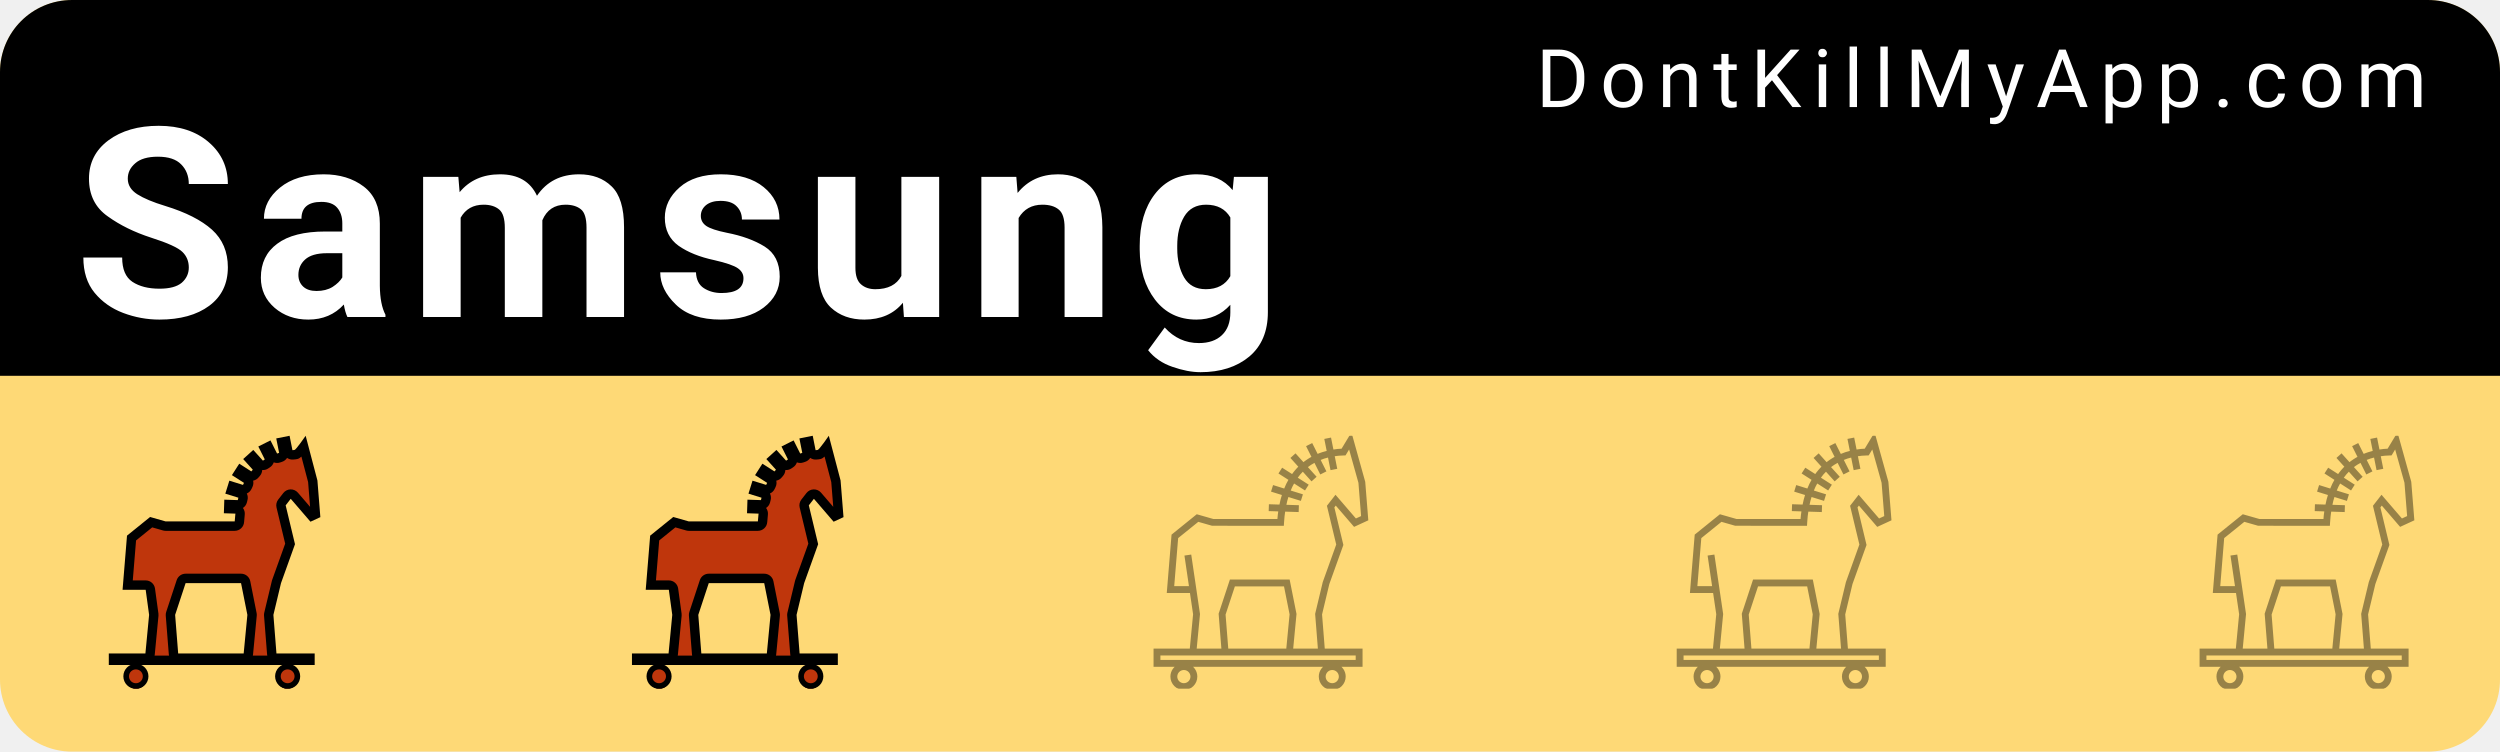
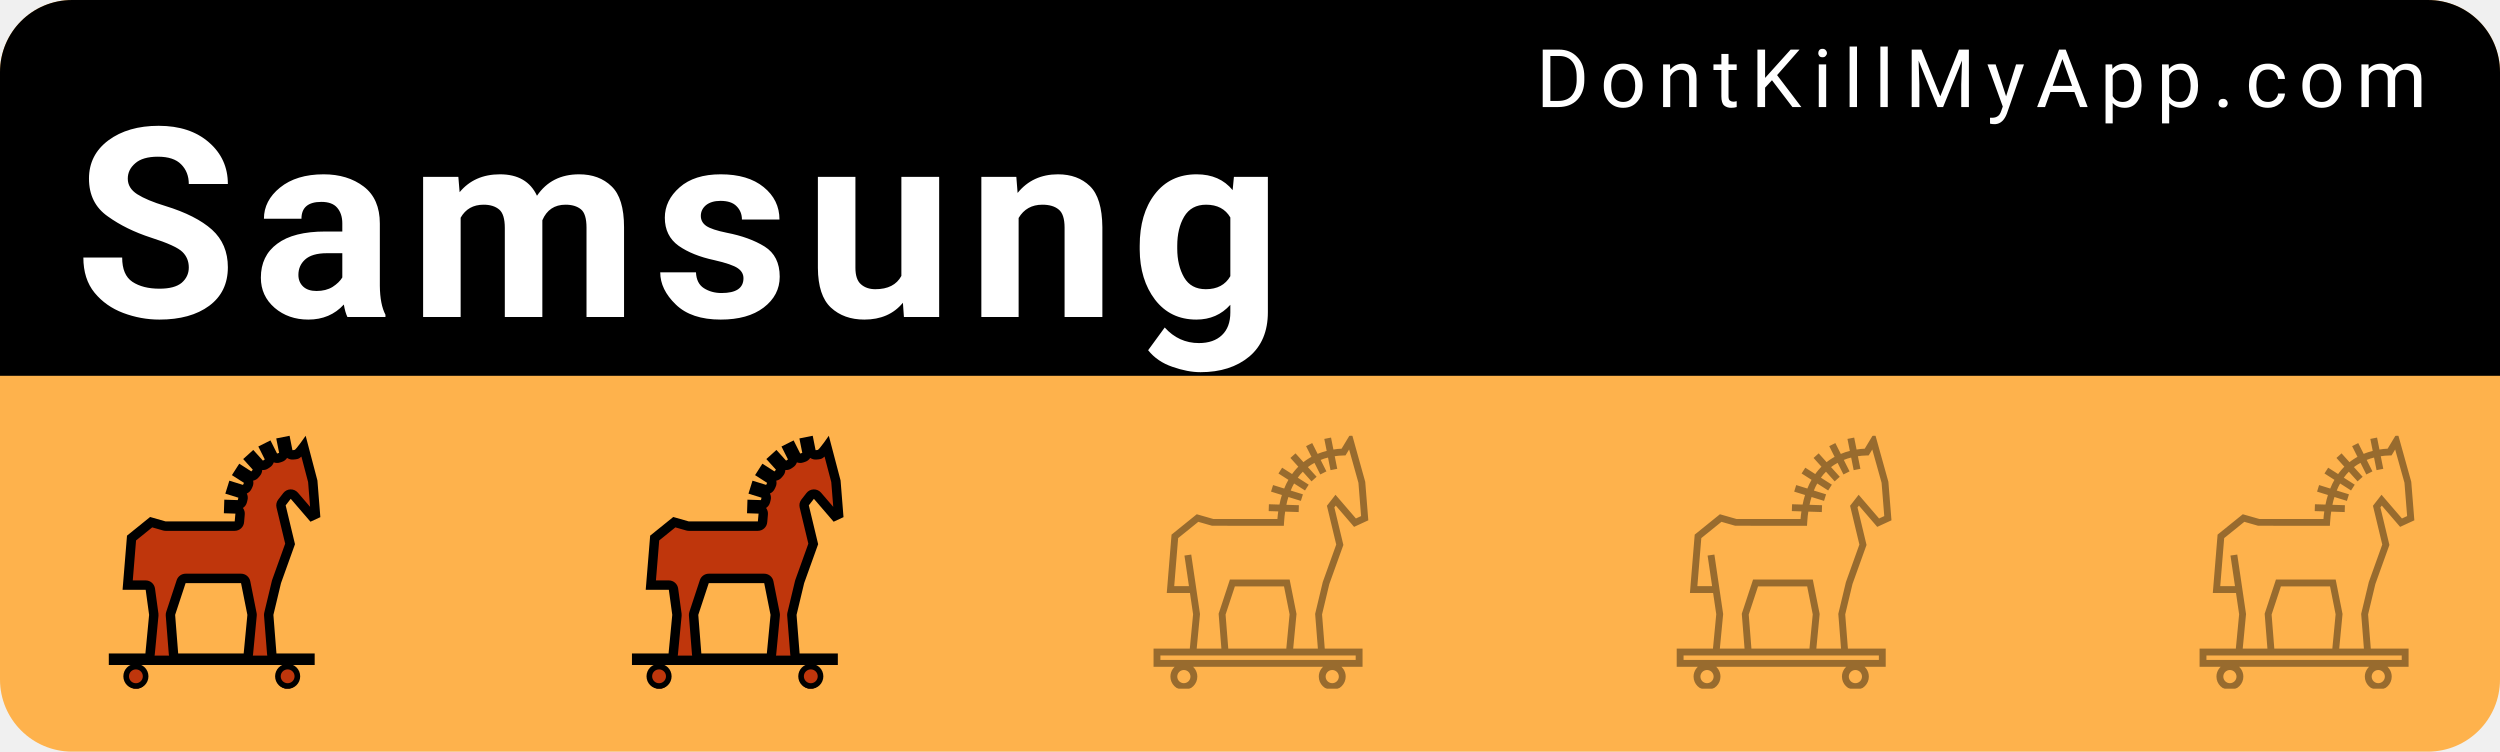
<svg xmlns="http://www.w3.org/2000/svg" width="153mm" height="46mm" viewBox="0 0 153 46" version="1.1" id="svg8">
  <defs id="defs2" />
  <g id="layer1" transform="translate(0,-251)">
-     <rect style="color:#000000;clip-rule:nonzero;display:inline;overflow:visible;visibility:visible;opacity:1;isolation:auto;mix-blend-mode:normal;color-interpolation:sRGB;color-interpolation-filters:linearRGB;solid-color:#000000;solid-opacity:1;fill:#fed976;fill-opacity:1;fill-rule:nonzero;stroke:none;stroke-width:0.529;stroke-linecap:round;stroke-linejoin:miter;stroke-miterlimit:4;stroke-dasharray:none;stroke-dashoffset:0;stroke-opacity:1;color-rendering:auto;image-rendering:auto;shape-rendering:auto;text-rendering:auto;enable-background:accumulate" id="bkg" width="153" height="46" x="6.5503158e-15" y="251" rx="4.416" ry="4.416" />
+     <rect style="color:#000000;clip-rule:nonzero;display:inline;overflow:visible;visibility:visible;opacity:1;isolation:auto;mix-blend-mode:normal;color-interpolation:sRGB;color-interpolation-filters:linearRGB;solid-color:#000000;solid-opacity:1;fill:#feb24c;fill-opacity:1;fill-rule:nonzero;stroke:none;stroke-width:0.529;stroke-linecap:round;stroke-linejoin:miter;stroke-miterlimit:4;stroke-dasharray:none;stroke-dashoffset:0;stroke-opacity:1;color-rendering:auto;image-rendering:auto;shape-rendering:auto;text-rendering:auto;enable-background:accumulate" id="bkg" width="153" height="46" x="6.5503158e-15" y="251" rx="4.416" ry="4.416" />
    <path style="color:#000000;clip-rule:nonzero;display:inline;overflow:visible;visibility:visible;opacity:1;isolation:auto;mix-blend-mode:normal;color-interpolation:sRGB;color-interpolation-filters:linearRGB;solid-color:#000000;solid-opacity:1;fill:#000000;fill-opacity:1;fill-rule:nonzero;stroke:none;stroke-width:2;stroke-linecap:round;stroke-linejoin:miter;stroke-miterlimit:4;stroke-dasharray:none;stroke-dashoffset:0;stroke-opacity:1;color-rendering:auto;image-rendering:auto;shape-rendering:auto;text-rendering:auto;enable-background:accumulate" d="M 16.689,0 C 7.443,0 0,7.443 0,16.689 V 86.93 H 578.268 V 16.689 C 578.268,7.443 570.824,0 561.578,0 Z" id="bkgtop" transform="matrix(0.2645833,0,0,0.2645833,0,251)" />
    <text xml:space="preserve" style="font-style:normal;font-variant:normal;font-weight:300;font-stretch:normal;font-size:9.648px;line-height:0%;font-family:Roboto;-inkscape-font-specification:'Roboto Light';text-align:start;letter-spacing:0.685px;word-spacing:0px;writing-mode:lr-tb;text-anchor:start;fill:#ffffff;fill-opacity:1;stroke:none;stroke-width:0.201px;stroke-linecap:butt;stroke-linejoin:miter;stroke-opacity:1" x="94.007" y="257.55" id="link">
      <tspan id="tspan817" x="94.007" y="257.55" style="font-style:normal;font-variant:normal;font-weight:normal;font-stretch:normal;font-size:4.939px;font-family:Roboto;-inkscape-font-specification:Roboto;fill:#ffffff;stroke-width:0.201px">DontKillMyApp.com</tspan>
    </text>
    <text xml:space="preserve" style="font-style:normal;font-variant:normal;font-weight:bold;font-stretch:normal;font-size:12.7px;line-height:0%;font-family:Roboto;-inkscape-font-specification:'Roboto Bold';text-align:start;letter-spacing:0.902px;word-spacing:0px;writing-mode:lr-tb;text-anchor:start;fill:#ffffff;fill-opacity:1;stroke:none;stroke-width:0.265px;stroke-linecap:butt;stroke-linejoin:miter;stroke-opacity:1" x="4.538" y="270.402" id="vendor">
      <tspan id="tspan821" x="4.538" y="270.402" style="font-style:normal;font-variant:normal;font-weight:bold;font-stretch:normal;font-size:16.228px;font-family:Roboto;-inkscape-font-specification:'Roboto Bold';fill:#ffffff;stroke-width:0.265px">Samsung</tspan>
    </text>
    <g id="poo1" transform="matrix(0.01510025,0,0,0.01510025,5.393161,277.6693)">
      <svg version="1.1" x="0px" y="0px" viewBox="0 0 75.284 90" xml:space="preserve" id="svg14" width="1025" height="1025">
        <defs id="defs18" />
        <g id="g8" transform="translate(-12.358,-5)">
          <circle cx="75.88" cy="91.367" r="3.633" id="circle2" />
          <circle cx="22.104" cy="91.367" r="3.633" id="circle4" />
          <path d="M 70.933,68.74 73.642,57.429 78.616,43.583 75.297,29.754 77.107,27.43 84.123,35.584 87.642,33.96 86.598,20.908 82.413,5 c 0,0 -3.433,5.014 -3.983,5.058 -0.235,0.019 -0.476,0.041 -0.722,0.067 L 76.688,5 l -4.743,0.945 1.024,5.144 c -0.243,0.075 -0.487,0.155 -0.731,0.24 L 69.89,6.65 l -4.323,2.168 2.307,4.599 c -0.223,0.141 -0.444,0.287 -0.665,0.44 l -3.435,-3.814 -3.593,3.237 3.418,3.794 c -0.176,0.2 -0.351,0.402 -0.523,0.613 l -4.3,-2.751 -2.606,4.074 4.293,2.746 c -0.119,0.237 -0.234,0.483 -0.348,0.73 l -4.859,-1.507 -1.434,4.619 4.649,1.442 c -0.076,0.278 -0.144,0.567 -0.214,0.855 l -4.794,-0.156 -0.157,4.834 4.106,0.133 C 57.309,33.6 57.22,34.517 57.165,35.481 H 32.587 L 27.056,33.9 18.837,40.539 17.255,59.821 h 8.228 l 1.219,8.917 -1.315,13.722 H 12.358 v 4.115 H 85.623 V 82.46 H 72.017 Z M 37.046,82.462 35.962,68.74 39.693,57.429 h 19.724 l 2.255,11.311 -1.315,13.722 z" id="path6" />
        </g>
        <g transform="translate(-12.358,-5)" id="g821" style="fill:#bf360c;fill-opacity:1">
          <circle id="circle815" r="3.633" cy="91.367" cx="75.88" style="fill:#bf360c;fill-opacity:1" />
          <circle id="circle817" r="3.633" cy="91.367" cx="22.104" style="fill:#bf360c;fill-opacity:1" />
          <path style="fill:#bf360c;fill-opacity:1" id="path819" d="m 80.895,12.396 c -0.113,0.103 -0.209,0.199 -0.396,0.332 -0.277,0.196 -0.575,0.57 -1.801,0.668 -0.217,0.018 -0.43,0.037 -0.639,0.059 A 3.349,3.349 0 0 1 75.799,12.875 3.349,3.349 0 0 1 73.957,14.289 c -0.218,0.067 -0.424,0.134 -0.617,0.201 a 3.349,3.349 0 0 1 -2.287,-0.029 3.349,3.349 0 0 1 -1.391,1.787 c -0.185,0.117 -0.365,0.237 -0.547,0.363 a 3.349,3.349 0 0 1 -2.172,0.582 3.349,3.349 0 0 1 -0.83,2.094 c -0.165,0.188 -0.312,0.357 -0.441,0.516 a 3.349,3.349 0 0 1 -1.957,1.172 3.349,3.349 0 0 1 -0.26,2.283 c -0.088,0.176 -0.188,0.392 -0.299,0.633 a 3.349,3.349 0 0 1 -1.688,1.656 3.349,3.349 0 0 1 0.232,2.375 c -0.052,0.19 -0.113,0.451 -0.189,0.764 a 3.349,3.349 0 0 1 -1.422,2.008 3.349,3.349 0 0 1 0.648,2.395 c -0.099,0.856 -0.18,1.707 -0.23,2.584 a 3.349,3.349 0 0 1 -3.344,3.158 H 32.588 a 3.349,3.349 0 0 1 -0.92,-0.129 l -3.859,-1.104 -5.75,4.645 -1.168,14.229 h 4.592 a 3.349,3.349 0 0 1 3.318,2.896 l 1.219,8.918 a 3.349,3.349 0 0 1 0.016,0.773 L 28.721,82.781 a 3.349,3.349 0 0 1 -0.078,0.443 h 5.148 a 3.349,3.349 0 0 1 -0.082,-0.498 L 32.625,69.004 a 3.349,3.349 0 0 1 0.158,-1.312 l 3.73,-11.311 a 3.349,3.349 0 0 1 3.18,-2.301 h 19.725 a 3.349,3.349 0 0 1 3.285,2.695 l 2.254,11.311 a 3.349,3.349 0 0 1 0.049,0.975 l -1.314,13.723 a 3.349,3.349 0 0 1 -0.076,0.441 h 5.146 a 3.349,3.349 0 0 1 -0.082,-0.5 L 67.596,69.004 a 3.349,3.349 0 0 1 0.08,-1.043 l 2.709,-11.311 a 3.349,3.349 0 0 1 0.105,-0.354 L 75.125,43.391 72.041,30.535 a 3.349,3.349 0 0 1 0.613,-2.84 l 1.811,-2.324 a 3.349,3.349 0 0 1 5.182,-0.125 l 4.342,5.047 -0.705,-8.82 z" />
        </g>
        <circle style="color:#000000;clip-rule:nonzero;display:inline;overflow:visible;visibility:visible;opacity:1;isolation:auto;mix-blend-mode:normal;color-interpolation:sRGB;color-interpolation-filters:linearRGB;solid-color:#000000;solid-opacity:1;fill:#bf360c;fill-opacity:1;fill-rule:nonzero;stroke:#000000;stroke-width:2;stroke-linecap:round;stroke-linejoin:miter;stroke-miterlimit:4;stroke-dasharray:none;stroke-dashoffset:0;stroke-opacity:1;color-rendering:auto;image-rendering:auto;shape-rendering:auto;text-rendering:auto;enable-background:accumulate" id="path2590" cx="9.644" cy="85.599" r="3.464" />
        <circle r="3.464" cy="85.599" cx="63.644" id="circle2592" style="color:#000000;clip-rule:nonzero;display:inline;overflow:visible;visibility:visible;opacity:1;isolation:auto;mix-blend-mode:normal;color-interpolation:sRGB;color-interpolation-filters:linearRGB;solid-color:#000000;solid-opacity:1;fill:#bf360c;fill-opacity:1;fill-rule:nonzero;stroke:#000000;stroke-width:2;stroke-linecap:round;stroke-linejoin:miter;stroke-miterlimit:4;stroke-dasharray:none;stroke-dashoffset:0;stroke-opacity:1;color-rendering:auto;image-rendering:auto;shape-rendering:auto;text-rendering:auto;enable-background:accumulate" />
      </svg>
    </g>
    <g transform="matrix(0.01510025,0,0,0.01510025,37.41043,277.6693)" id="poo2">
      <svg version="1.1" x="0px" y="0px" viewBox="0 0 75.284 90" xml:space="preserve" id="svg14" width="1025" height="1025">
        <defs id="defs18" />
        <g id="g8" transform="translate(-12.358,-5)">
          <circle cx="75.88" cy="91.367" r="3.633" id="circle2" />
          <circle cx="22.104" cy="91.367" r="3.633" id="circle4" />
          <path d="M 70.933,68.74 73.642,57.429 78.616,43.583 75.297,29.754 77.107,27.43 84.123,35.584 87.642,33.96 86.598,20.908 82.413,5 c 0,0 -3.433,5.014 -3.983,5.058 -0.235,0.019 -0.476,0.041 -0.722,0.067 L 76.688,5 l -4.743,0.945 1.024,5.144 c -0.243,0.075 -0.487,0.155 -0.731,0.24 L 69.89,6.65 l -4.323,2.168 2.307,4.599 c -0.223,0.141 -0.444,0.287 -0.665,0.44 l -3.435,-3.814 -3.593,3.237 3.418,3.794 c -0.176,0.2 -0.351,0.402 -0.523,0.613 l -4.3,-2.751 -2.606,4.074 4.293,2.746 c -0.119,0.237 -0.234,0.483 -0.348,0.73 l -4.859,-1.507 -1.434,4.619 4.649,1.442 c -0.076,0.278 -0.144,0.567 -0.214,0.855 l -4.794,-0.156 -0.157,4.834 4.106,0.133 C 57.309,33.6 57.22,34.517 57.165,35.481 H 32.587 L 27.056,33.9 18.837,40.539 17.255,59.821 h 8.228 l 1.219,8.917 -1.315,13.722 H 12.358 v 4.115 H 85.623 V 82.46 H 72.017 Z M 37.046,82.462 35.962,68.74 39.693,57.429 h 19.724 l 2.255,11.311 -1.315,13.722 z" id="path6" />
        </g>
        <g transform="translate(-12.358,-5)" id="g821" style="fill:#bf360c;fill-opacity:1">
          <circle id="circle815" r="3.633" cy="91.367" cx="75.88" style="fill:#bf360c;fill-opacity:1" />
          <circle id="circle817" r="3.633" cy="91.367" cx="22.104" style="fill:#bf360c;fill-opacity:1" />
          <path style="fill:#bf360c;fill-opacity:1" id="path819" d="m 80.895,12.396 c -0.113,0.103 -0.209,0.199 -0.396,0.332 -0.277,0.196 -0.575,0.57 -1.801,0.668 -0.217,0.018 -0.43,0.037 -0.639,0.059 A 3.349,3.349 0 0 1 75.799,12.875 3.349,3.349 0 0 1 73.957,14.289 c -0.218,0.067 -0.424,0.134 -0.617,0.201 a 3.349,3.349 0 0 1 -2.287,-0.029 3.349,3.349 0 0 1 -1.391,1.787 c -0.185,0.117 -0.365,0.237 -0.547,0.363 a 3.349,3.349 0 0 1 -2.172,0.582 3.349,3.349 0 0 1 -0.83,2.094 c -0.165,0.188 -0.312,0.357 -0.441,0.516 a 3.349,3.349 0 0 1 -1.957,1.172 3.349,3.349 0 0 1 -0.26,2.283 c -0.088,0.176 -0.188,0.392 -0.299,0.633 a 3.349,3.349 0 0 1 -1.688,1.656 3.349,3.349 0 0 1 0.232,2.375 c -0.052,0.19 -0.113,0.451 -0.189,0.764 a 3.349,3.349 0 0 1 -1.422,2.008 3.349,3.349 0 0 1 0.648,2.395 c -0.099,0.856 -0.18,1.707 -0.23,2.584 a 3.349,3.349 0 0 1 -3.344,3.158 H 32.588 a 3.349,3.349 0 0 1 -0.92,-0.129 l -3.859,-1.104 -5.75,4.645 -1.168,14.229 h 4.592 a 3.349,3.349 0 0 1 3.318,2.896 l 1.219,8.918 a 3.349,3.349 0 0 1 0.016,0.773 L 28.721,82.781 a 3.349,3.349 0 0 1 -0.078,0.443 h 5.148 a 3.349,3.349 0 0 1 -0.082,-0.498 L 32.625,69.004 a 3.349,3.349 0 0 1 0.158,-1.312 l 3.73,-11.311 a 3.349,3.349 0 0 1 3.18,-2.301 h 19.725 a 3.349,3.349 0 0 1 3.285,2.695 l 2.254,11.311 a 3.349,3.349 0 0 1 0.049,0.975 l -1.314,13.723 a 3.349,3.349 0 0 1 -0.076,0.441 h 5.146 a 3.349,3.349 0 0 1 -0.082,-0.5 L 67.596,69.004 a 3.349,3.349 0 0 1 0.08,-1.043 l 2.709,-11.311 a 3.349,3.349 0 0 1 0.105,-0.354 L 75.125,43.391 72.041,30.535 a 3.349,3.349 0 0 1 0.613,-2.84 l 1.811,-2.324 a 3.349,3.349 0 0 1 5.182,-0.125 l 4.342,5.047 -0.705,-8.82 z" />
        </g>
        <circle style="color:#000000;clip-rule:nonzero;display:inline;overflow:visible;visibility:visible;opacity:1;isolation:auto;mix-blend-mode:normal;color-interpolation:sRGB;color-interpolation-filters:linearRGB;solid-color:#000000;solid-opacity:1;fill:#bf360c;fill-opacity:1;fill-rule:nonzero;stroke:#000000;stroke-width:2;stroke-linecap:round;stroke-linejoin:miter;stroke-miterlimit:4;stroke-dasharray:none;stroke-dashoffset:0;stroke-opacity:1;color-rendering:auto;image-rendering:auto;shape-rendering:auto;text-rendering:auto;enable-background:accumulate" id="path2590" cx="9.644" cy="85.599" r="3.464" />
        <circle r="3.464" cy="85.599" cx="63.644" id="circle2592" style="color:#000000;clip-rule:nonzero;display:inline;overflow:visible;visibility:visible;opacity:1;isolation:auto;mix-blend-mode:normal;color-interpolation:sRGB;color-interpolation-filters:linearRGB;solid-color:#000000;solid-opacity:1;fill:#bf360c;fill-opacity:1;fill-rule:nonzero;stroke:#000000;stroke-width:2;stroke-linecap:round;stroke-linejoin:miter;stroke-miterlimit:4;stroke-dasharray:none;stroke-dashoffset:0;stroke-opacity:1;color-rendering:auto;image-rendering:auto;shape-rendering:auto;text-rendering:auto;enable-background:accumulate" />
      </svg>
    </g>
    <g id="poo3" transform="matrix(0.01510025,0,0,0.01510025,69.4277,277.6693)">
      <svg version="1.1" x="0px" y="0px" viewBox="0 0 77.221 92.142" xml:space="preserve" id="svg8" width="1025" height="1025">
        <defs id="defs12" />
        <path d="m 6.144,87.741 c 0,2.427 1.975,4.401 4.403,4.401 2.426,0 4.4,-1.975 4.4,-4.401 0,-1.833 -1.127,-3.405 -2.723,-4.066 h 50.704 c -1.597,0.661 -2.724,2.233 -2.724,4.066 0,2.427 1.975,4.401 4.402,4.401 2.427,0 4.401,-1.975 4.401,-4.401 0,-1.833 -1.127,-3.405 -2.724,-4.066 h 8.868 V 78.038 H 61.417 L 60.391,65.052 63.063,53.876 68.139,39.747 64.834,25.978 65.869,24.649 72.694,32.58 77.221,30.492 76.13,16.85 71.43,0 68.303,5.185 c -1.057,0.039 -2.307,0.148 -3.67,0.386 L 63.77,1.246 62.299,1.539 63.162,5.875 c -1.321,0.31 -2.713,0.751 -4.118,1.366 l -1.962,-3.912 -1.341,0.673 1.95,3.887 c -1.234,0.644 -2.459,1.436 -3.636,2.406 l -2.868,-3.184 -1.114,1.004 2.859,3.174 c -1.001,0.956 -1.949,2.066 -2.825,3.336 l -3.601,-2.304 -0.809,1.264 3.598,2.302 c -0.706,1.182 -1.348,2.492 -1.91,3.944 l -4.012,-1.245 -0.444,1.433 3.952,1.226 c -0.44,1.333 -0.815,2.775 -1.114,4.335 l -3.752,-0.122 -0.049,1.499 3.54,0.115 c -0.182,1.184 -0.325,2.425 -0.418,3.739 H 21.19 L 15.357,29.144 6.542,36.264 4.859,56.78 h 8.34 l 1.214,8.233 -1.248,13.026 H 0 v 5.637 h 8.868 c -1.597,0.661 -2.724,2.233 -2.724,4.065 z m 7.303,0 c 0,1.6 -1.301,2.901 -2.9,2.901 -1.601,0 -2.903,-1.302 -2.903,-2.901 0,-1.6 1.302,-2.902 2.903,-2.902 1.599,0.001 2.9,1.302 2.9,2.902 z m 54.061,0 c 0,1.6 -1.302,2.901 -2.901,2.901 -1.601,0 -2.902,-1.302 -2.902,-2.901 0,-1.6 1.302,-2.902 2.902,-2.902 1.599,0.001 2.901,1.302 2.901,2.902 z m -54.7,-43.896 -1.484,0.219 1.654,11.216 H 6.487 l 1.498,-18.253 7.709,-6.227 5.186,1.482 25.619,0.029 0.041,-0.707 c 0.092,-1.596 0.259,-3.081 0.478,-4.483 l 4.872,0.158 0.049,-1.499 -4.661,-0.151 c 0.278,-1.415 0.618,-2.73 1.015,-3.946 l 4.556,1.413 0.444,-1.433 -4.498,-1.395 c 0.51,-1.32 1.09,-2.514 1.727,-3.596 l 4.01,2.565 0.809,-1.264 -4.018,-2.571 c 0.795,-1.159 1.662,-2.163 2.574,-3.043 l 3.196,3.548 1.114,-1.004 -3.193,-3.544 c 1.068,-0.877 2.185,-1.598 3.321,-2.188 l 2.133,4.254 1.341,-0.673 -2.118,-4.224 C 60.95,7.989 62.216,7.597 63.449,7.315 l 0.92,4.621 1.471,-0.293 -0.919,-4.619 C 66.28,6.799 67.577,6.697 68.749,6.673 l 0.413,-0.009 1.759,-2.916 3.72,13.293 1.001,12.526 -2.548,1.176 -7.282,-8.462 -2.604,3.344 3.369,14.035 -4.948,13.787 -2.75,11.486 1.035,13.104 H 49.828 L 51.082,64.954 48.673,52.872 H 27.686 l -3.968,12.029 1.038,13.136 H 14.672 L 15.924,64.973 Z M 26.261,78.039 25.238,65.085 28.772,54.374 h 18.671 l 2.125,10.659 -1.247,13.006 z M 1.5,79.539 h 72.152 v 2.637 H 1.5 Z" id="path2" style="stroke:#000000;stroke-opacity:1;opacity:0.4" />
      </svg>
    </g>
    <g transform="matrix(0.01510025,0,0,0.01510025,101.445,277.6693)" id="poo4">
      <svg version="1.1" x="0px" y="0px" viewBox="0 0 77.221 92.142" xml:space="preserve" id="svg8" width="1025" height="1025">
        <defs id="defs12" />
        <path d="m 6.144,87.741 c 0,2.427 1.975,4.401 4.403,4.401 2.426,0 4.4,-1.975 4.4,-4.401 0,-1.833 -1.127,-3.405 -2.723,-4.066 h 50.704 c -1.597,0.661 -2.724,2.233 -2.724,4.066 0,2.427 1.975,4.401 4.402,4.401 2.427,0 4.401,-1.975 4.401,-4.401 0,-1.833 -1.127,-3.405 -2.724,-4.066 h 8.868 V 78.038 H 61.417 L 60.391,65.052 63.063,53.876 68.139,39.747 64.834,25.978 65.869,24.649 72.694,32.58 77.221,30.492 76.13,16.85 71.43,0 68.303,5.185 c -1.057,0.039 -2.307,0.148 -3.67,0.386 L 63.77,1.246 62.299,1.539 63.162,5.875 c -1.321,0.31 -2.713,0.751 -4.118,1.366 l -1.962,-3.912 -1.341,0.673 1.95,3.887 c -1.234,0.644 -2.459,1.436 -3.636,2.406 l -2.868,-3.184 -1.114,1.004 2.859,3.174 c -1.001,0.956 -1.949,2.066 -2.825,3.336 l -3.601,-2.304 -0.809,1.264 3.598,2.302 c -0.706,1.182 -1.348,2.492 -1.91,3.944 l -4.012,-1.245 -0.444,1.433 3.952,1.226 c -0.44,1.333 -0.815,2.775 -1.114,4.335 l -3.752,-0.122 -0.049,1.499 3.54,0.115 c -0.182,1.184 -0.325,2.425 -0.418,3.739 H 21.19 L 15.357,29.144 6.542,36.264 4.859,56.78 h 8.34 l 1.214,8.233 -1.248,13.026 H 0 v 5.637 h 8.868 c -1.597,0.661 -2.724,2.233 -2.724,4.065 z m 7.303,0 c 0,1.6 -1.301,2.901 -2.9,2.901 -1.601,0 -2.903,-1.302 -2.903,-2.901 0,-1.6 1.302,-2.902 2.903,-2.902 1.599,0.001 2.9,1.302 2.9,2.902 z m 54.061,0 c 0,1.6 -1.302,2.901 -2.901,2.901 -1.601,0 -2.902,-1.302 -2.902,-2.901 0,-1.6 1.302,-2.902 2.902,-2.902 1.599,0.001 2.901,1.302 2.901,2.902 z m -54.7,-43.896 -1.484,0.219 1.654,11.216 H 6.487 l 1.498,-18.253 7.709,-6.227 5.186,1.482 25.619,0.029 0.041,-0.707 c 0.092,-1.596 0.259,-3.081 0.478,-4.483 l 4.872,0.158 0.049,-1.499 -4.661,-0.151 c 0.278,-1.415 0.618,-2.73 1.015,-3.946 l 4.556,1.413 0.444,-1.433 -4.498,-1.395 c 0.51,-1.32 1.09,-2.514 1.727,-3.596 l 4.01,2.565 0.809,-1.264 -4.018,-2.571 c 0.795,-1.159 1.662,-2.163 2.574,-3.043 l 3.196,3.548 1.114,-1.004 -3.193,-3.544 c 1.068,-0.877 2.185,-1.598 3.321,-2.188 l 2.133,4.254 1.341,-0.673 -2.118,-4.224 C 60.95,7.989 62.216,7.597 63.449,7.315 l 0.92,4.621 1.471,-0.293 -0.919,-4.619 C 66.28,6.799 67.577,6.697 68.749,6.673 l 0.413,-0.009 1.759,-2.916 3.72,13.293 1.001,12.526 -2.548,1.176 -7.282,-8.462 -2.604,3.344 3.369,14.035 -4.948,13.787 -2.75,11.486 1.035,13.104 H 49.828 L 51.082,64.954 48.673,52.872 H 27.686 l -3.968,12.029 1.038,13.136 H 14.672 L 15.924,64.973 Z M 26.261,78.039 25.238,65.085 28.772,54.374 h 18.671 l 2.125,10.659 -1.247,13.006 z M 1.5,79.539 h 72.152 v 2.637 H 1.5 Z" id="path2" style="stroke:#000000;stroke-opacity:1;opacity:0.4" />
      </svg>
    </g>
    <g transform="matrix(0.01510025,0,0,0.01510025,133.445,277.6693)" id="poo5">
      <svg version="1.1" x="0px" y="0px" viewBox="0 0 77.221 92.142" xml:space="preserve" id="svg8" width="1025" height="1025">
        <defs id="defs12" />
        <path d="m 6.144,87.741 c 0,2.427 1.975,4.401 4.403,4.401 2.426,0 4.4,-1.975 4.4,-4.401 0,-1.833 -1.127,-3.405 -2.723,-4.066 h 50.704 c -1.597,0.661 -2.724,2.233 -2.724,4.066 0,2.427 1.975,4.401 4.402,4.401 2.427,0 4.401,-1.975 4.401,-4.401 0,-1.833 -1.127,-3.405 -2.724,-4.066 h 8.868 V 78.038 H 61.417 L 60.391,65.052 63.063,53.876 68.139,39.747 64.834,25.978 65.869,24.649 72.694,32.58 77.221,30.492 76.13,16.85 71.43,0 68.303,5.185 c -1.057,0.039 -2.307,0.148 -3.67,0.386 L 63.77,1.246 62.299,1.539 63.162,5.875 c -1.321,0.31 -2.713,0.751 -4.118,1.366 l -1.962,-3.912 -1.341,0.673 1.95,3.887 c -1.234,0.644 -2.459,1.436 -3.636,2.406 l -2.868,-3.184 -1.114,1.004 2.859,3.174 c -1.001,0.956 -1.949,2.066 -2.825,3.336 l -3.601,-2.304 -0.809,1.264 3.598,2.302 c -0.706,1.182 -1.348,2.492 -1.91,3.944 l -4.012,-1.245 -0.444,1.433 3.952,1.226 c -0.44,1.333 -0.815,2.775 -1.114,4.335 l -3.752,-0.122 -0.049,1.499 3.54,0.115 c -0.182,1.184 -0.325,2.425 -0.418,3.739 H 21.19 L 15.357,29.144 6.542,36.264 4.859,56.78 h 8.34 l 1.214,8.233 -1.248,13.026 H 0 v 5.637 h 8.868 c -1.597,0.661 -2.724,2.233 -2.724,4.065 z m 7.303,0 c 0,1.6 -1.301,2.901 -2.9,2.901 -1.601,0 -2.903,-1.302 -2.903,-2.901 0,-1.6 1.302,-2.902 2.903,-2.902 1.599,0.001 2.9,1.302 2.9,2.902 z m 54.061,0 c 0,1.6 -1.302,2.901 -2.901,2.901 -1.601,0 -2.902,-1.302 -2.902,-2.901 0,-1.6 1.302,-2.902 2.902,-2.902 1.599,0.001 2.901,1.302 2.901,2.902 z m -54.7,-43.896 -1.484,0.219 1.654,11.216 H 6.487 l 1.498,-18.253 7.709,-6.227 5.186,1.482 25.619,0.029 0.041,-0.707 c 0.092,-1.596 0.259,-3.081 0.478,-4.483 l 4.872,0.158 0.049,-1.499 -4.661,-0.151 c 0.278,-1.415 0.618,-2.73 1.015,-3.946 l 4.556,1.413 0.444,-1.433 -4.498,-1.395 c 0.51,-1.32 1.09,-2.514 1.727,-3.596 l 4.01,2.565 0.809,-1.264 -4.018,-2.571 c 0.795,-1.159 1.662,-2.163 2.574,-3.043 l 3.196,3.548 1.114,-1.004 -3.193,-3.544 c 1.068,-0.877 2.185,-1.598 3.321,-2.188 l 2.133,4.254 1.341,-0.673 -2.118,-4.224 C 60.95,7.989 62.216,7.597 63.449,7.315 l 0.92,4.621 1.471,-0.293 -0.919,-4.619 C 66.28,6.799 67.577,6.697 68.749,6.673 l 0.413,-0.009 1.759,-2.916 3.72,13.293 1.001,12.526 -2.548,1.176 -7.282,-8.462 -2.604,3.344 3.369,14.035 -4.948,13.787 -2.75,11.486 1.035,13.104 H 49.828 L 51.082,64.954 48.673,52.872 H 27.686 l -3.968,12.029 1.038,13.136 H 14.672 L 15.924,64.973 Z M 26.261,78.039 25.238,65.085 28.772,54.374 h 18.671 l 2.125,10.659 -1.247,13.006 z M 1.5,79.539 h 72.152 v 2.637 H 1.5 Z" id="path2" style="stroke:#000000;stroke-opacity:1;opacity:0.4" />
      </svg>
    </g>
  </g>
</svg>
